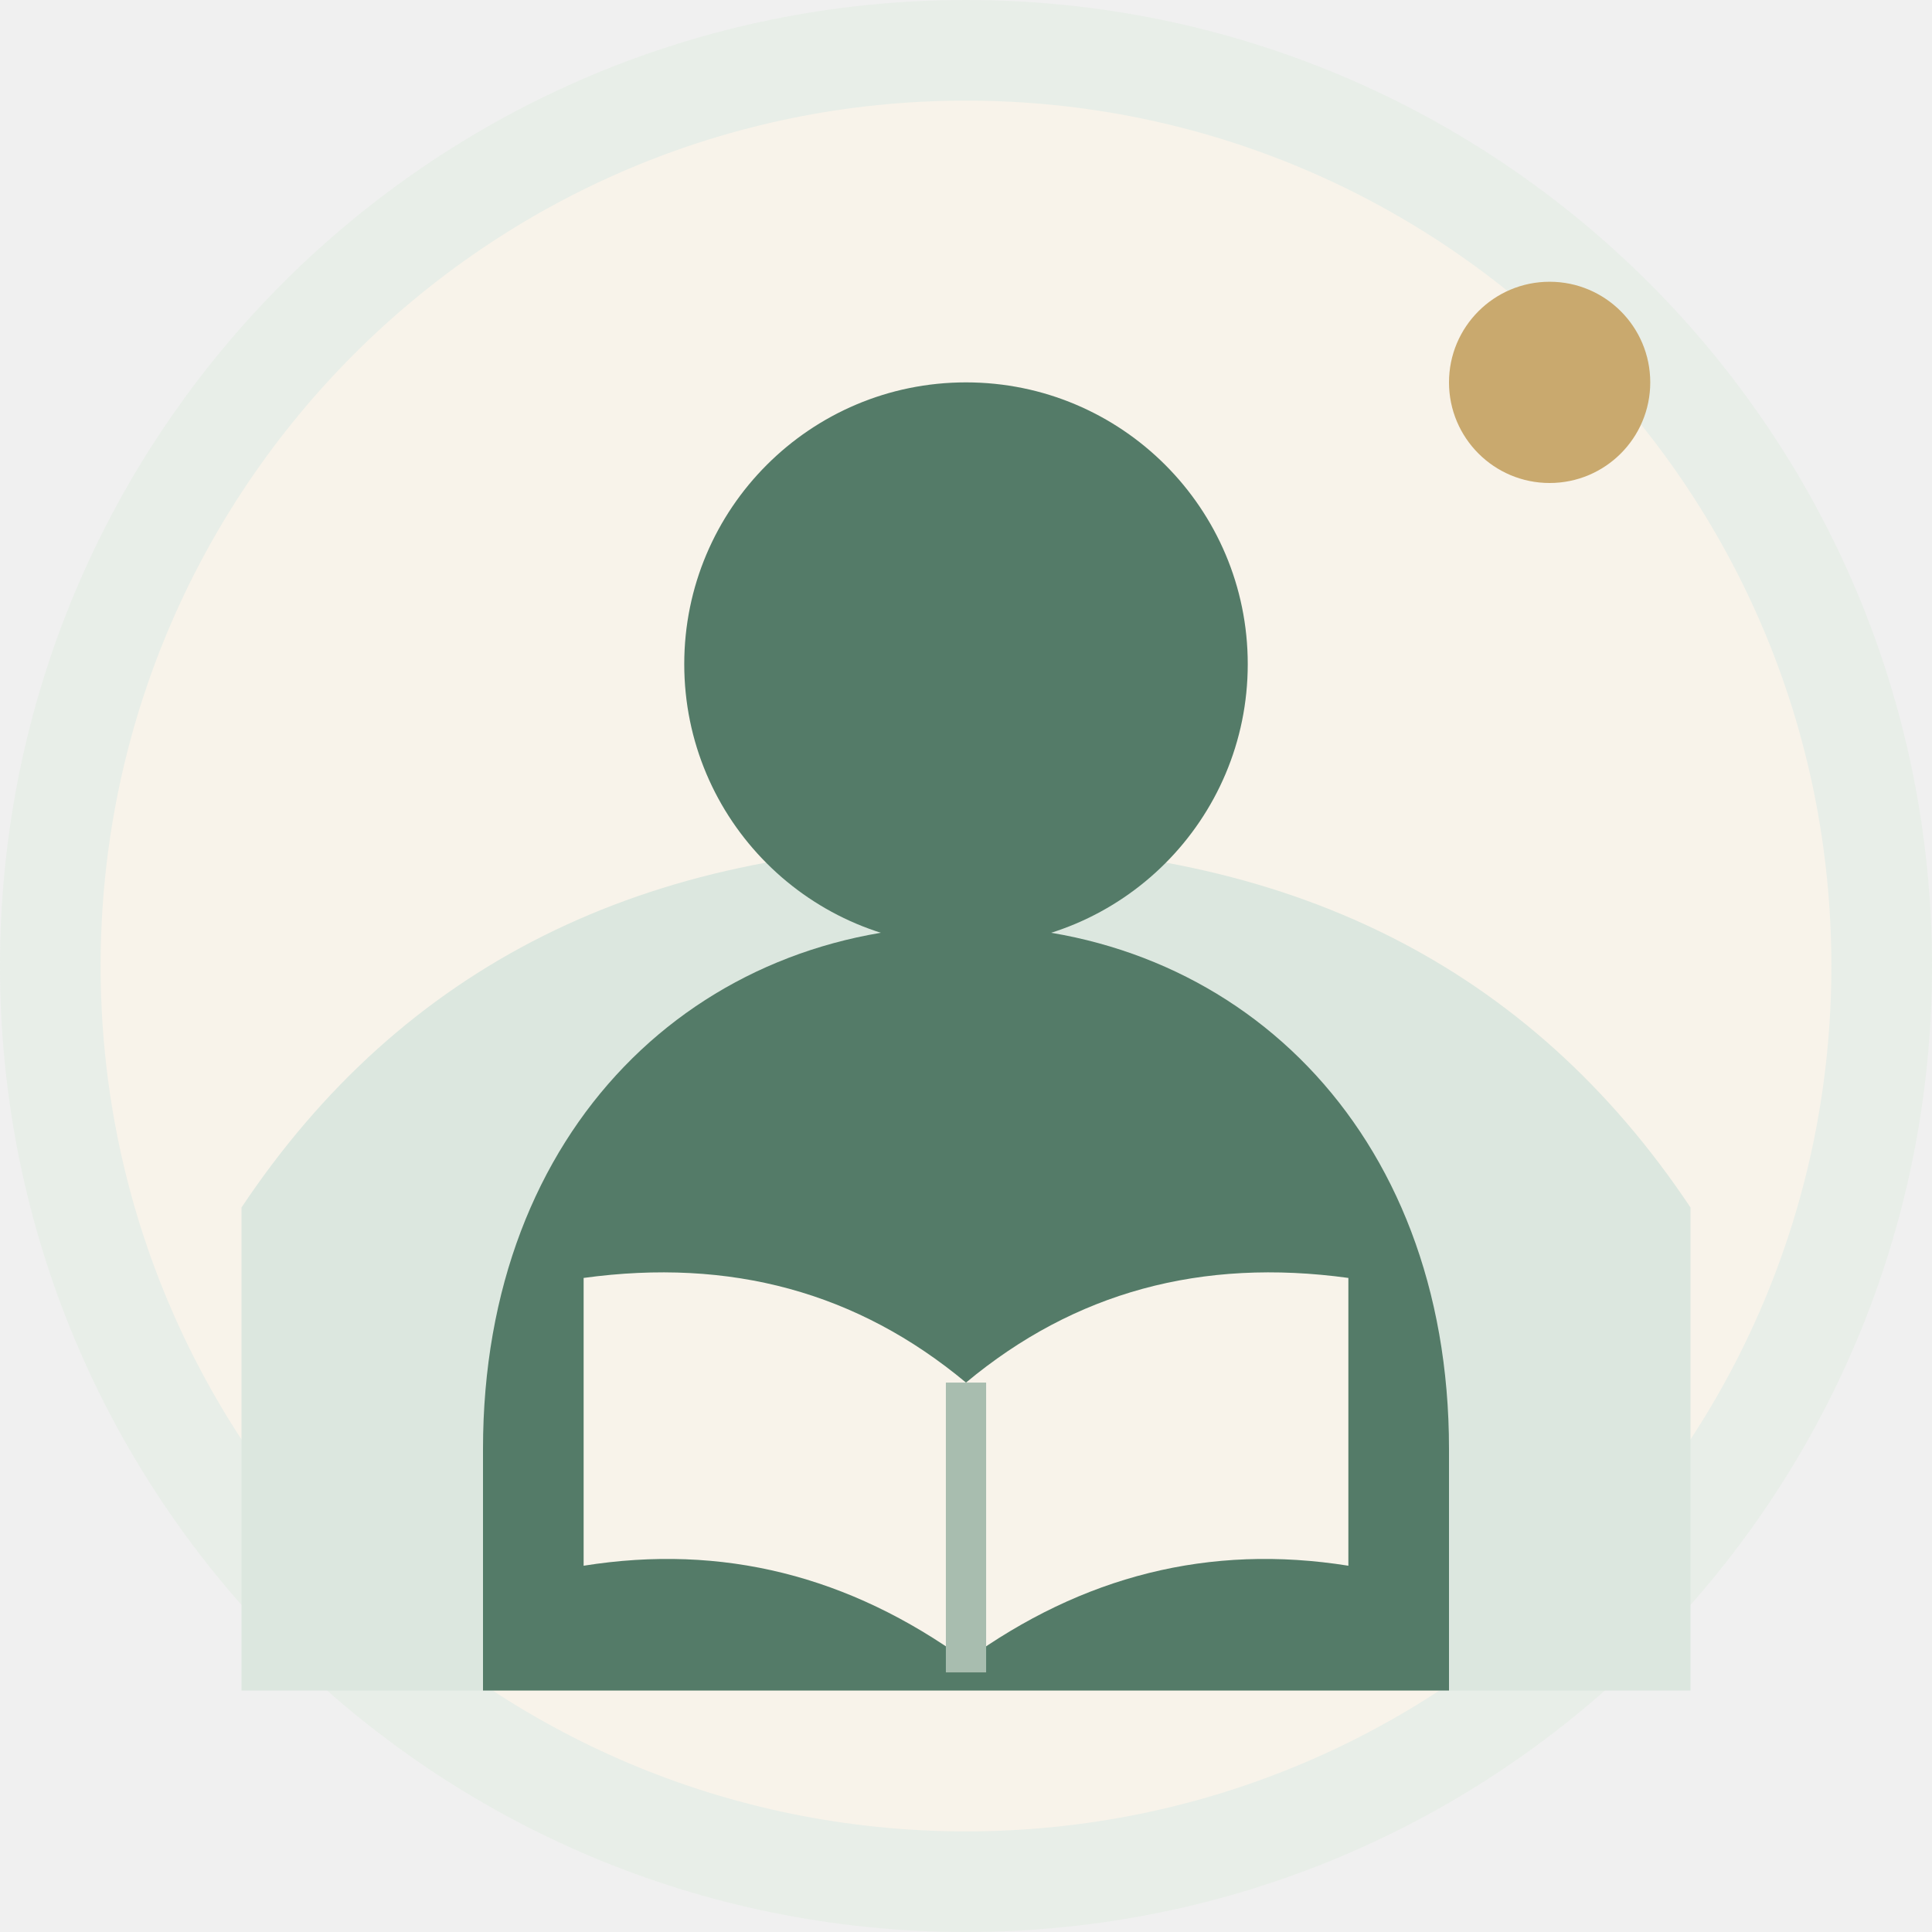
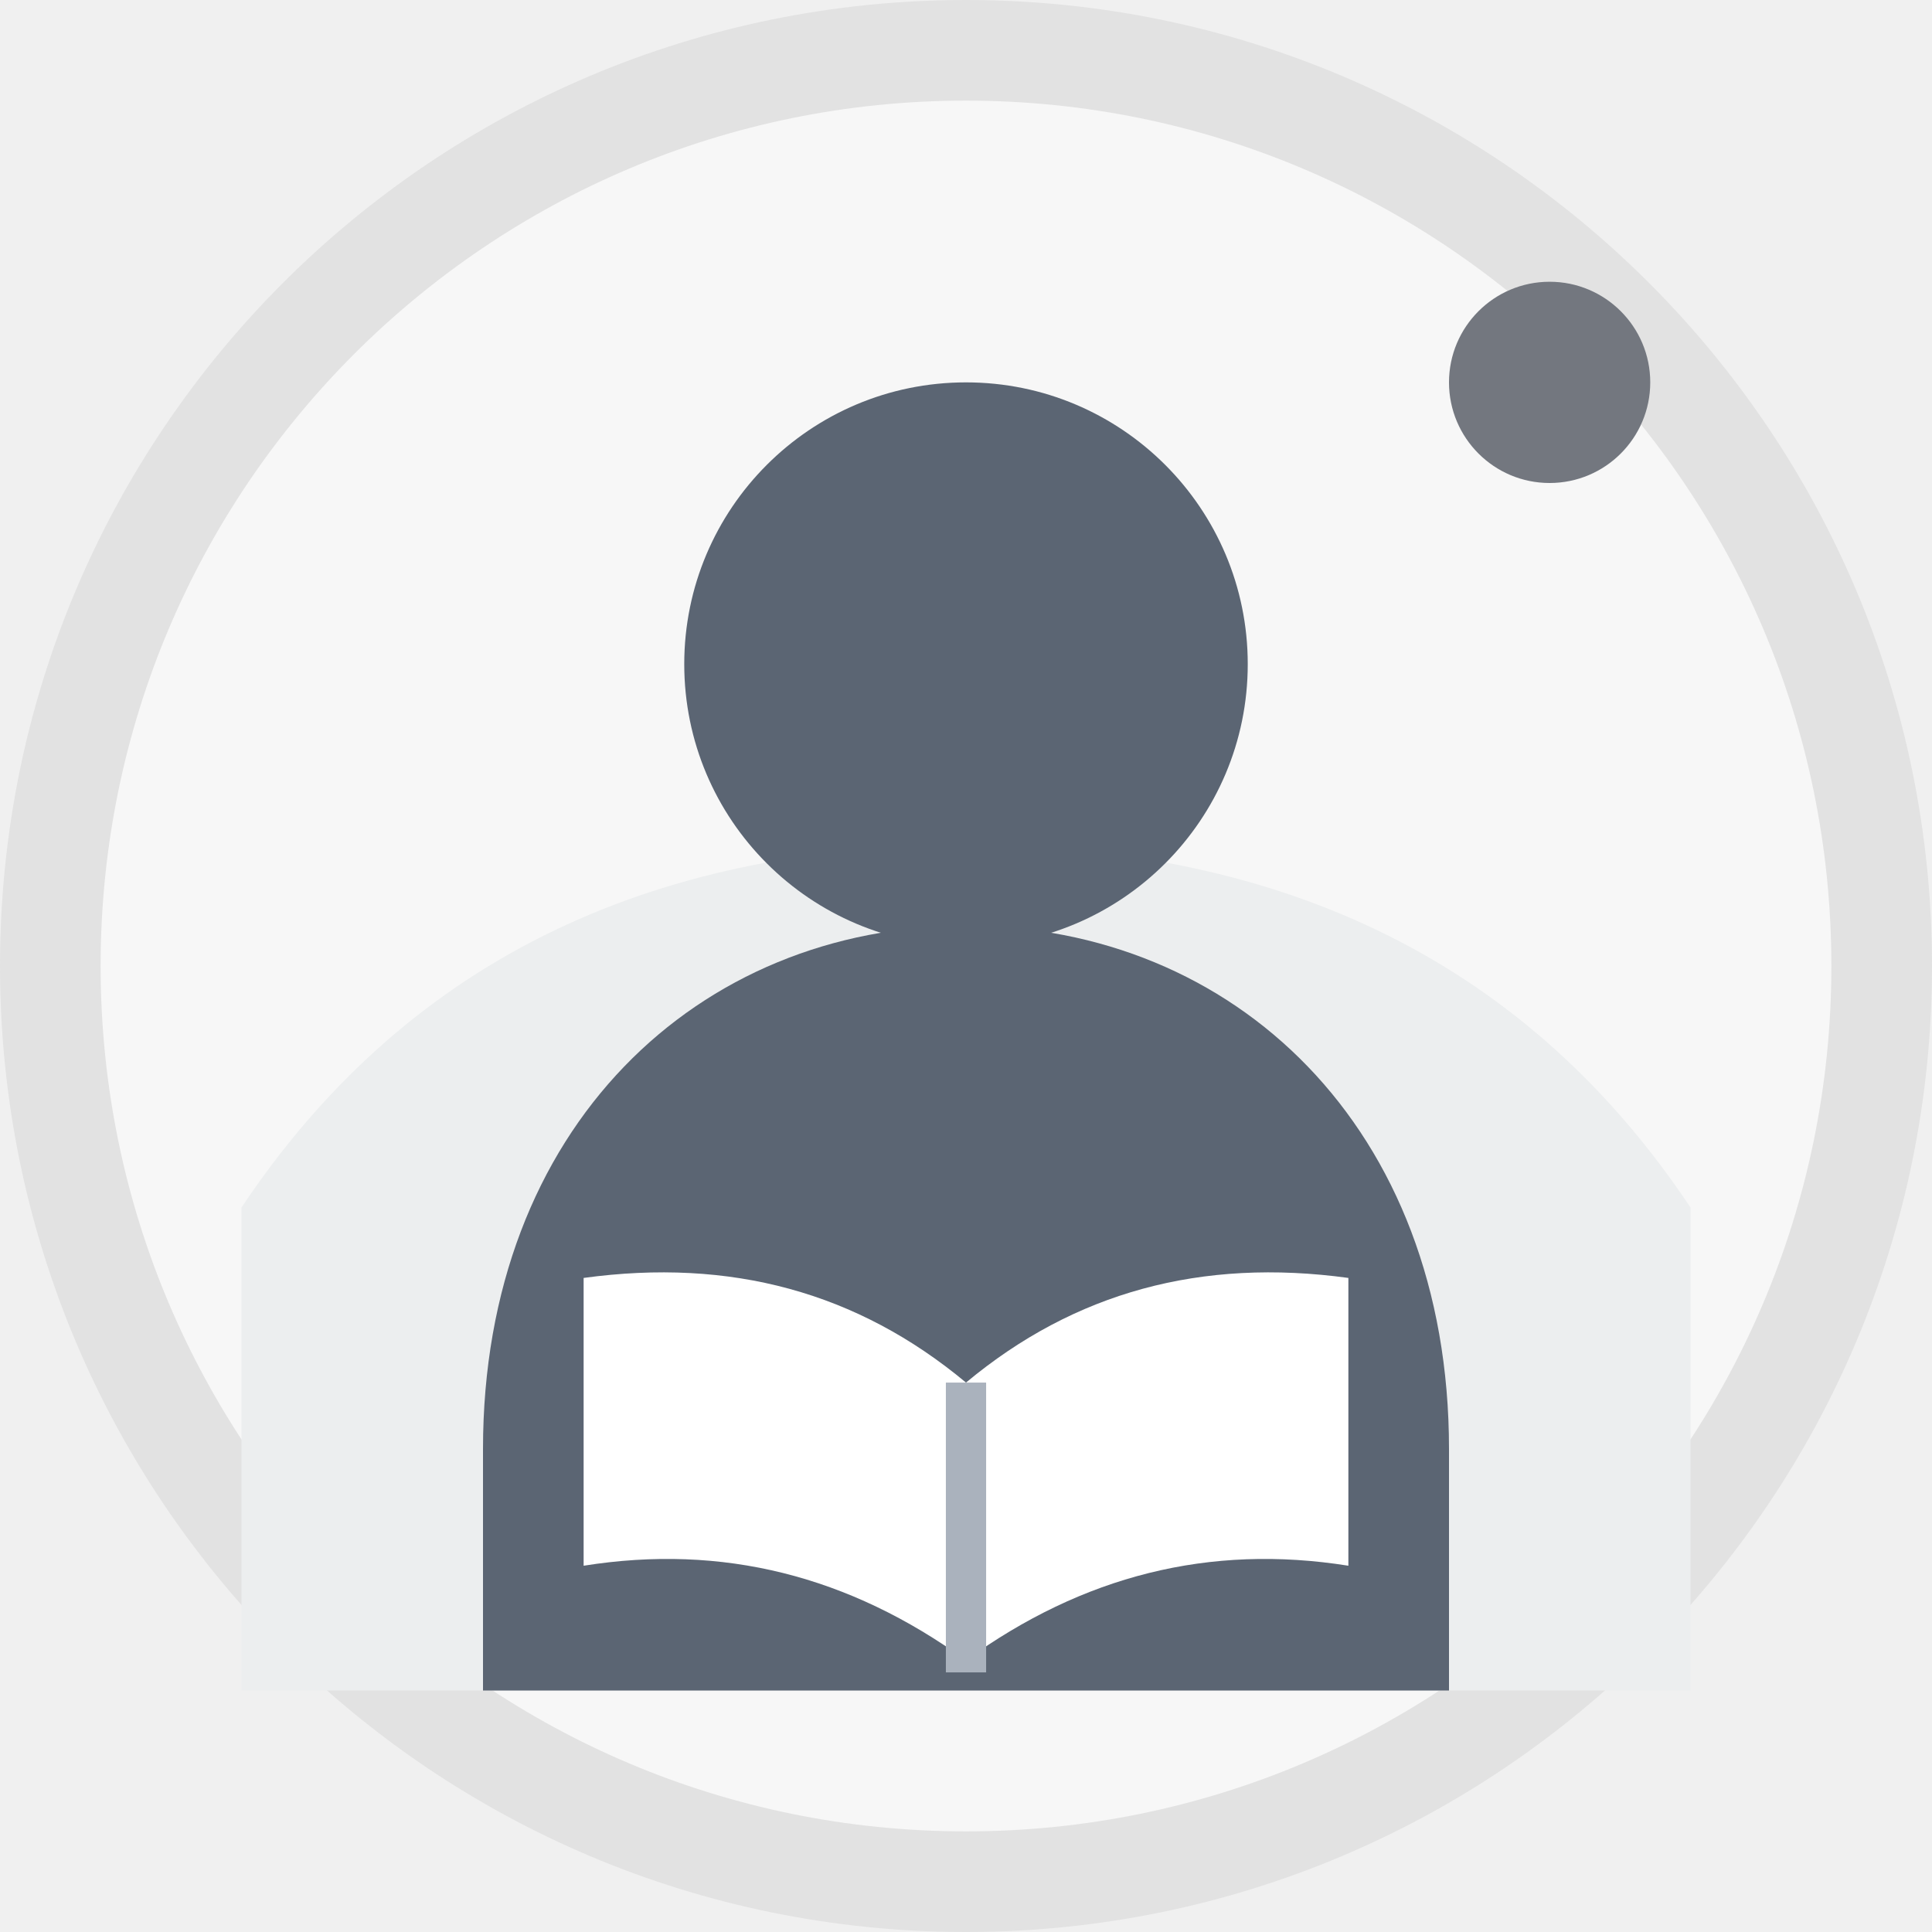
<svg xmlns="http://www.w3.org/2000/svg" width="96" height="96" viewBox="0 0 96 96">
-   <circle cx="48" cy="48" r="48" fill="#E8EEE8" />
-   <circle cx="48" cy="48" r="43" fill="#F8F3EA" />
-   <path fill="#DCE7DF" d="M12 60c8-12 20-18 36-18s28 6 36 18v24H12V60Z" />
-   <circle cx="48" cy="33" r="14" fill="#547B68" />
-   <path fill="#547B68" d="M24 72c0-16 10.7-26 24-26s24 10 24 26v12H24V72Z" />
-   <path fill="#F8F3EA" d="M29 63.5c7.3-1 13.6.7 19 5.2v13.8c-5.8-4.2-12.1-5.8-19-4.7V63.5Zm38 0c-7.3-1-13.6.7-19 5.2v13.8c5.8-4.2 12.1-5.8 19-4.7V63.5Z" />
-   <path fill="#A8BDAF" d="M47 68.7h2v14.4h-2z" />
-   <circle cx="77" cy="19" r="5" fill="#C9A96E" />
+   <circle cx="48" cy="48" r="48" fill="#E2E2E2" />
+   <circle cx="48" cy="48" r="43" fill="#F7F7F7" />
+   <path fill="#ECEEEF" d="M12 60c8-12 20-18 36-18s28 6 36 18v24H12V60Z" />
+   <circle cx="48" cy="33" r="14" fill="#5B6573" />
+   <path fill="#5B6573" d="M24 72c0-16 10.7-26 24-26s24 10 24 26v12H24V72Z" />
+   <path fill="#FFFFFF" d="M29 63.5c7.3-1 13.6.7 19 5.2v13.8c-5.8-4.2-12.1-5.8-19-4.7V63.5Zm38 0c-7.3-1-13.6.7-19 5.2v13.8c5.8-4.2 12.1-5.8 19-4.7V63.5Z" />
+   <path fill="#AAB2BD" d="M47 68.7h2v14.4h-2z" />
+   <circle cx="77" cy="19" r="5" fill="#73777F" />
</svg>
